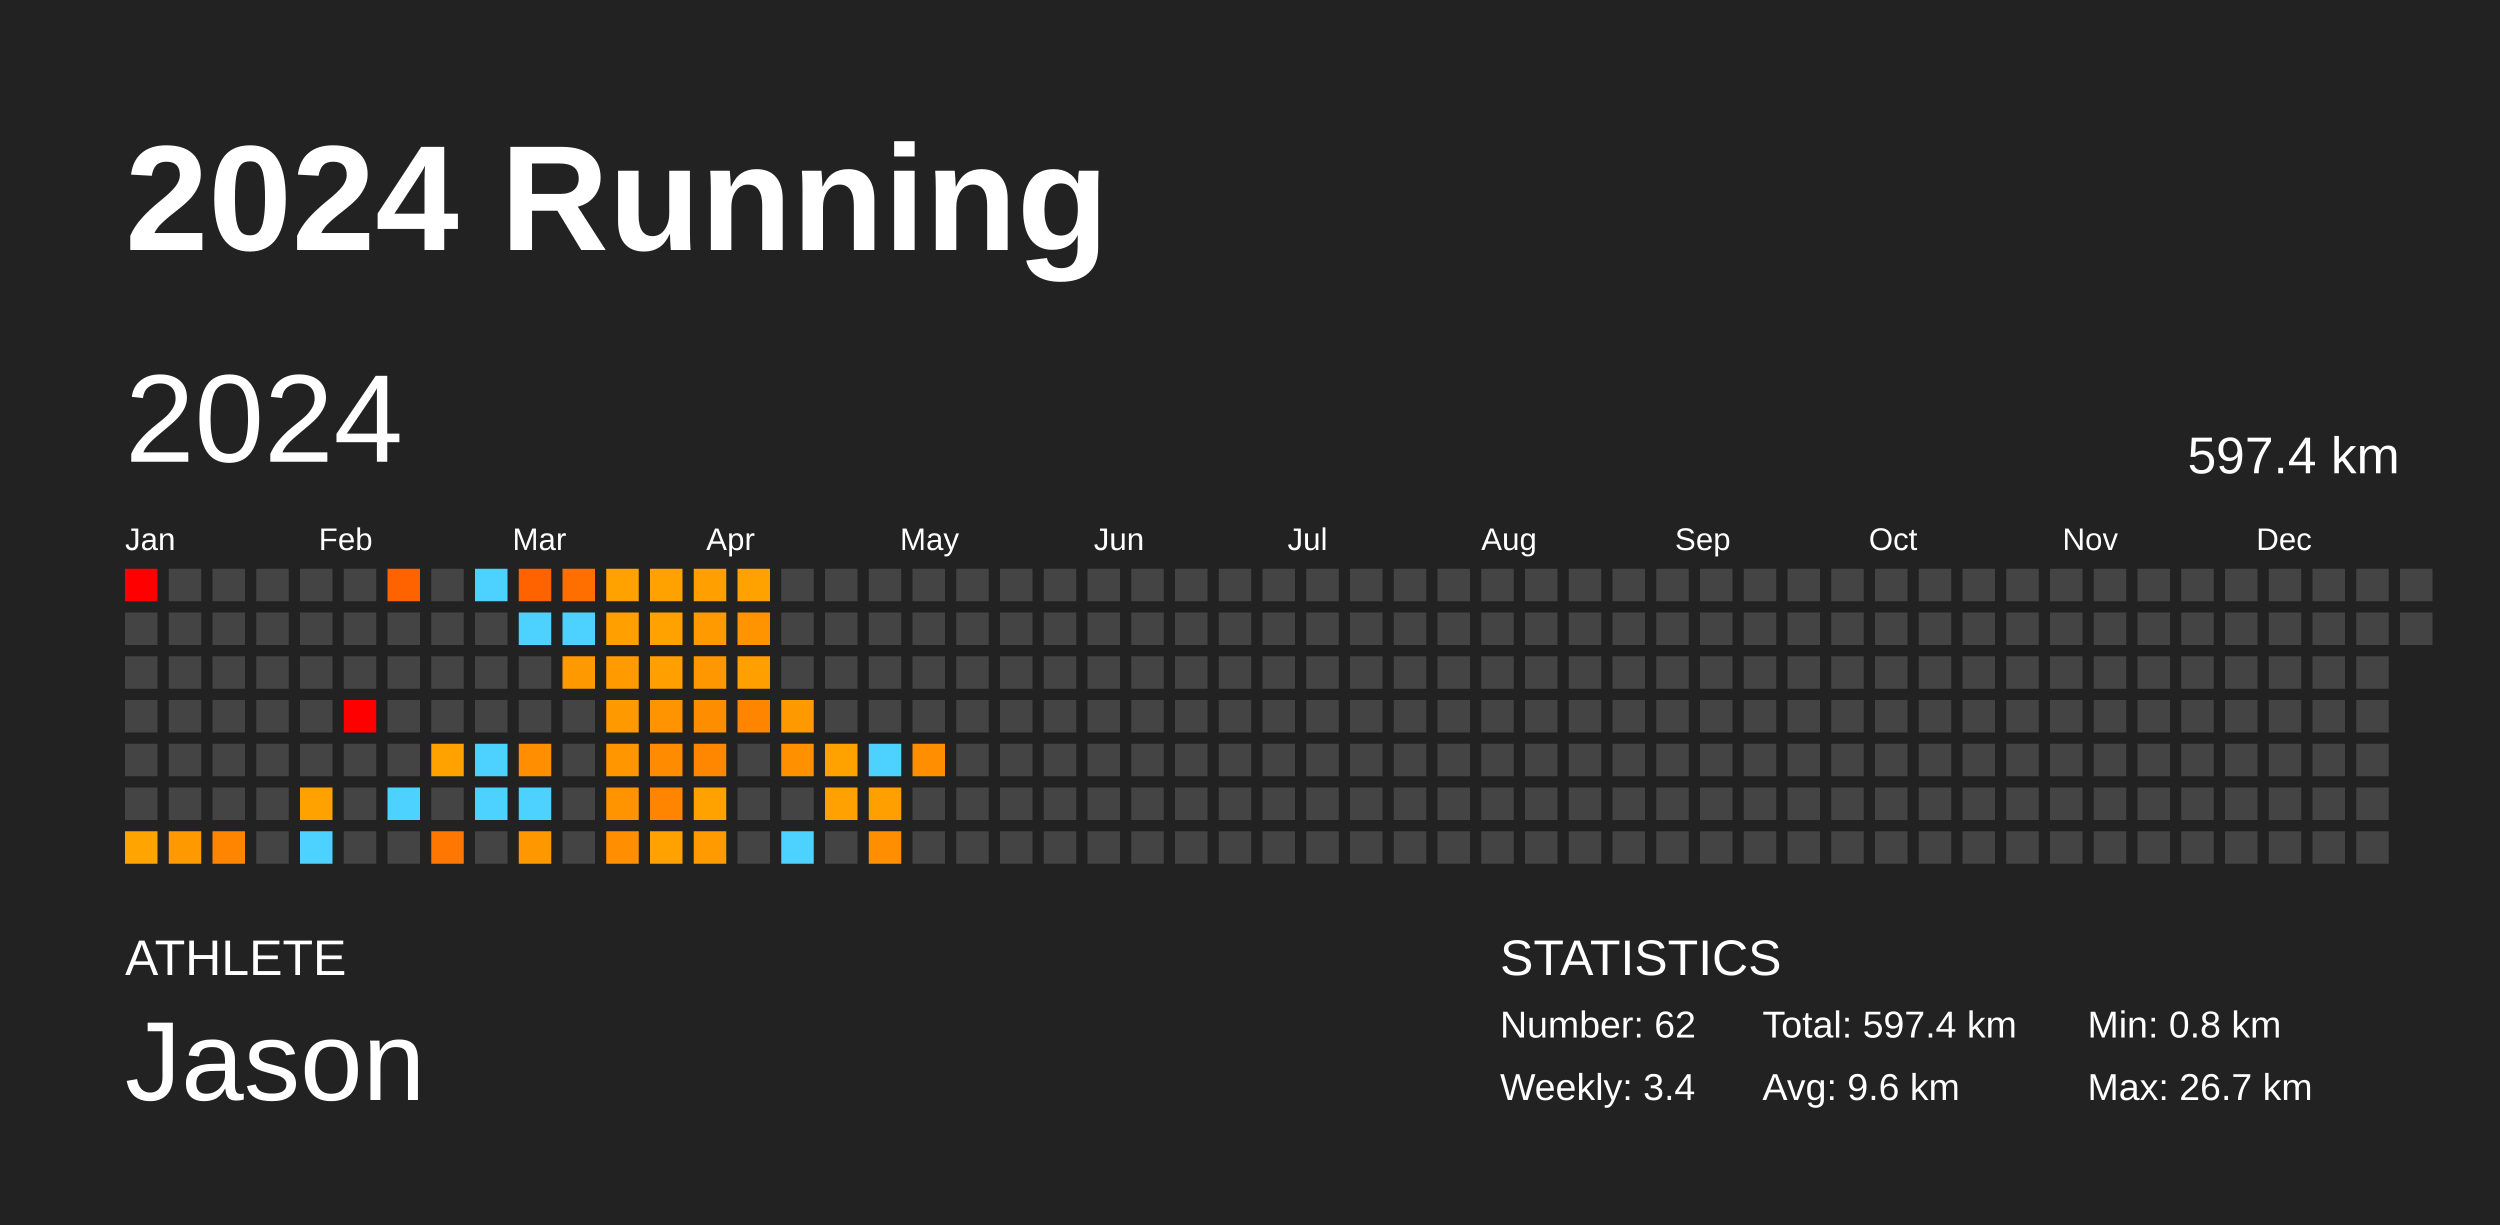
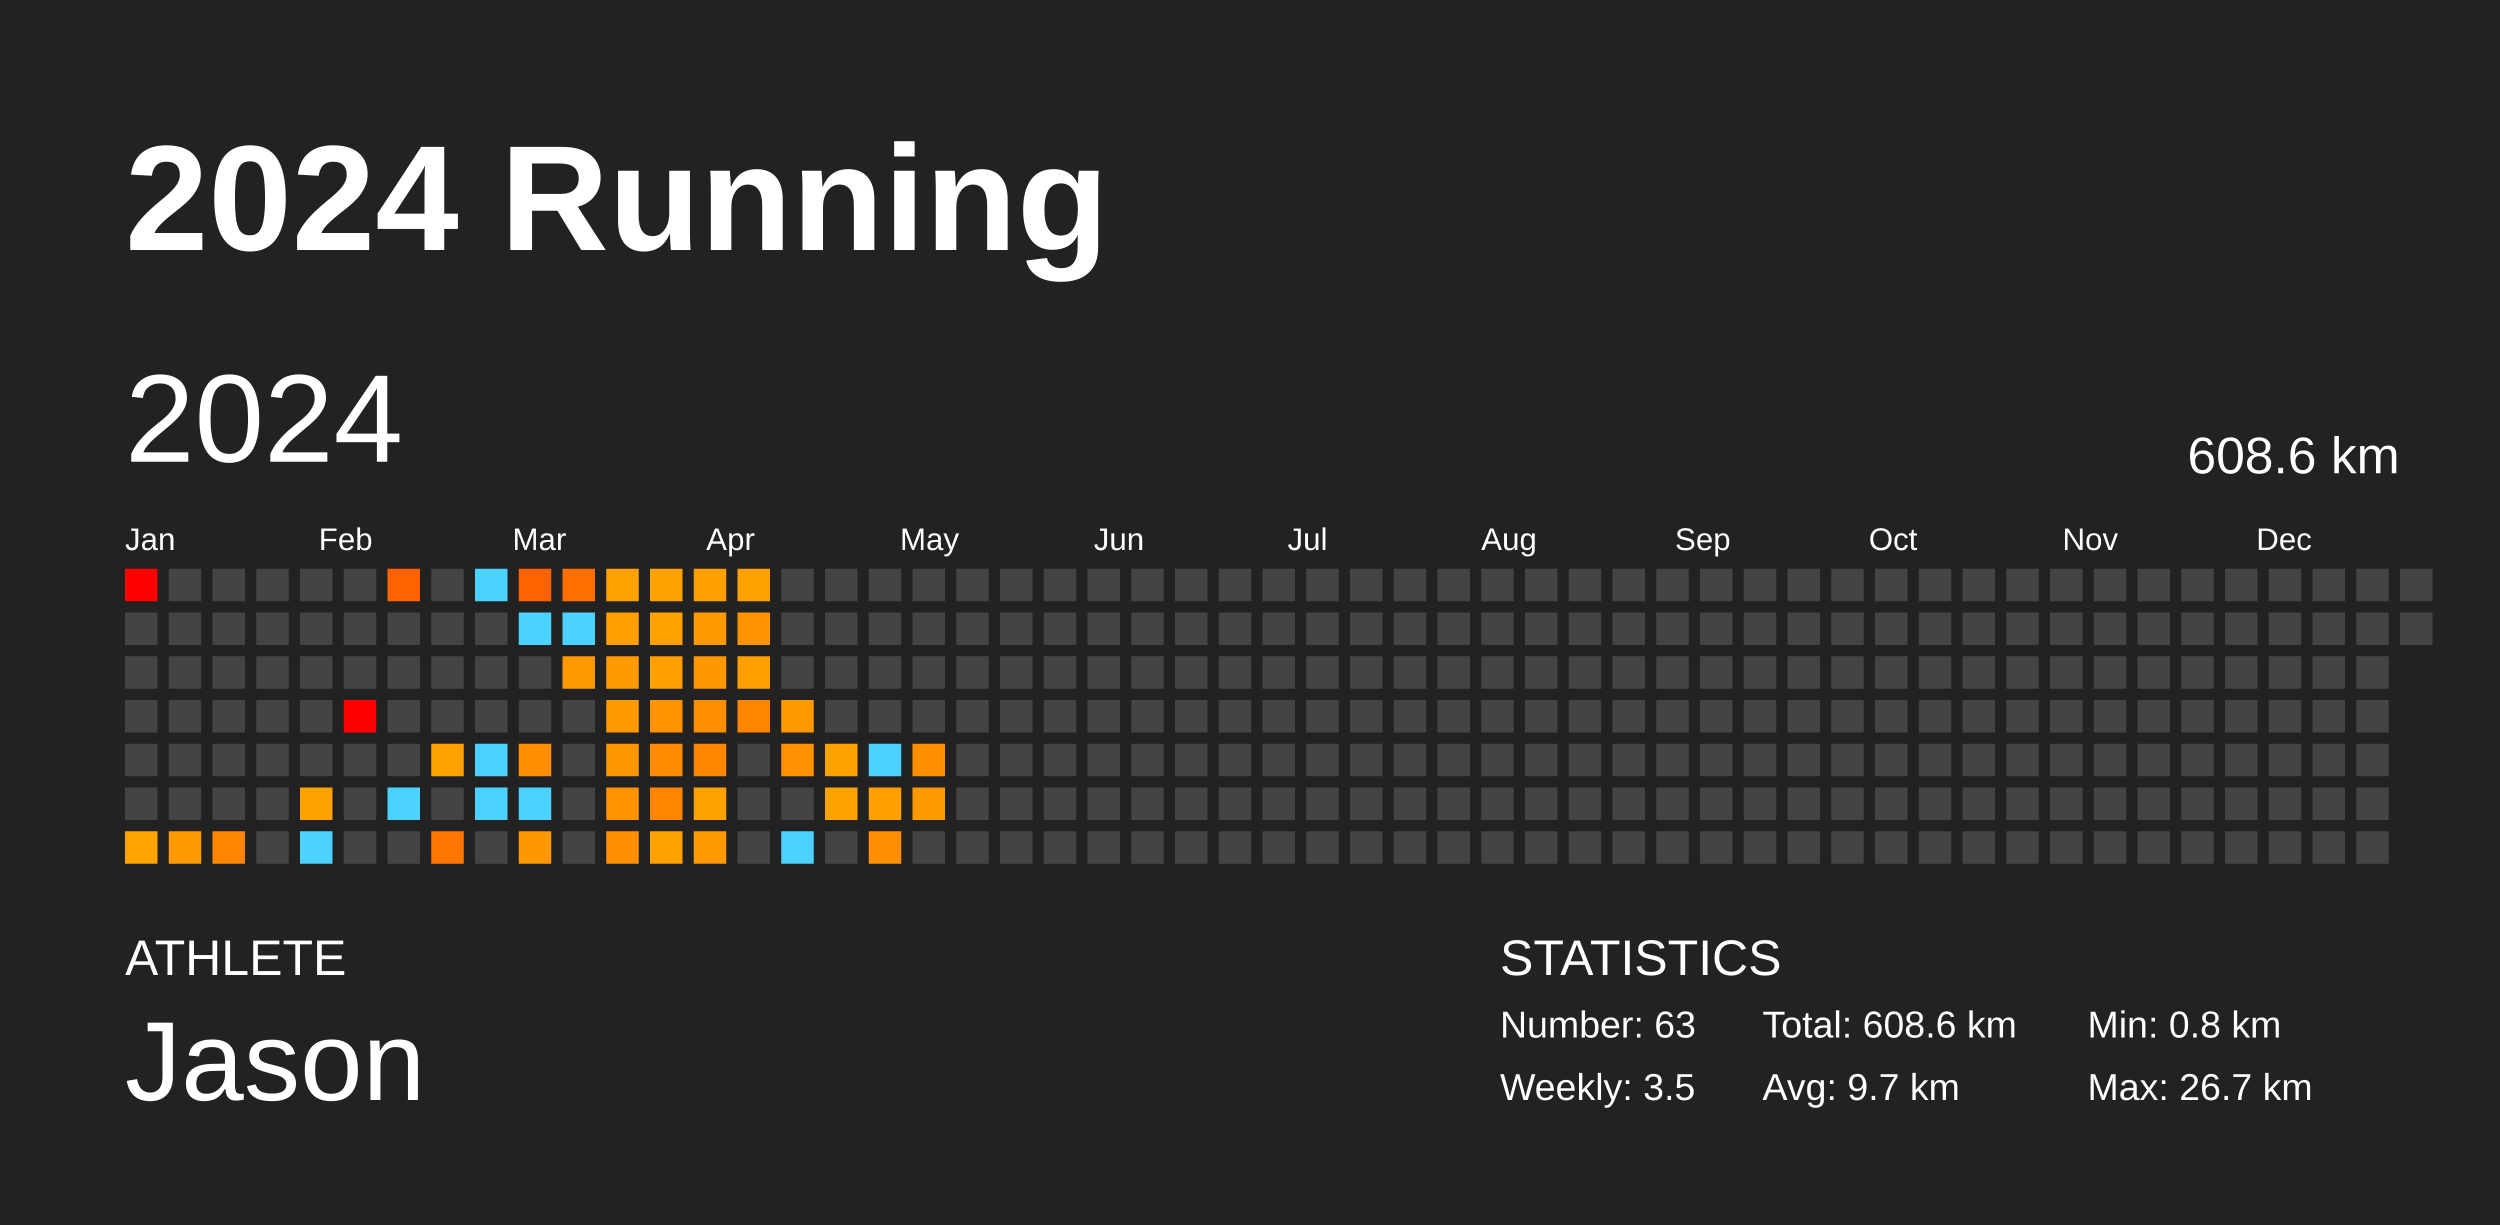
<svg xmlns="http://www.w3.org/2000/svg" baseProfile="full" height="98mm" version="1.1" viewBox="0,0,200,98" width="200mm">
  <defs />
  <rect fill="#222222" height="98" width="200" x="0" y="0" />
  <text fill="#FFFFFF" style="font-size:12px; font-family:Arial; font-weight:bold;" x="10" y="20">2024 Running</text>
  <text fill="#FFFFFF" style="font-size:4px; font-family:Arial" x="10" y="78">ATHLETE</text>
  <text fill="#FFFFFF" style="font-size:9px; font-family:Arial" x="10" y="88">Jason</text>
  <text fill="#FFFFFF" style="font-size:4px; font-family:Arial" x="120" y="78">STATISTICS</text>
-   <text fill="#FFFFFF" style="font-size:3px; font-family:Arial" x="120" y="83">Number: 62</text>
-   <text fill="#FFFFFF" style="font-size:3px; font-family:Arial" x="120" y="88">Weekly: 3.4</text>
-   <text fill="#FFFFFF" style="font-size:3px; font-family:Arial" x="141" y="83">Total: 597.4 km</text>
-   <text fill="#FFFFFF" style="font-size:3px; font-family:Arial" x="141" y="88">Avg: 9.6 km</text>
+   <text fill="#FFFFFF" style="font-size:3px; font-family:Arial" x="120" y="83">Number: 63</text>
+   <text fill="#FFFFFF" style="font-size:3px; font-family:Arial" x="120" y="88">Weekly: 3.5</text>
+   <text fill="#FFFFFF" style="font-size:3px; font-family:Arial" x="141" y="83">Total: 608.6 km</text>
+   <text fill="#FFFFFF" style="font-size:3px; font-family:Arial" x="141" y="88">Avg: 9.7 km</text>
  <text fill="#FFFFFF" style="font-size:3px; font-family:Arial" x="167" y="83">Min: 0.8 km</text>
  <text fill="#FFFFFF" style="font-size:3px; font-family:Arial" x="167" y="88">Max: 26.7 km</text>
  <text dominant-baseline="hanging" fill="#FFFFFF" style="font-size:10.0px; font-family:Arial;" x="10" y="30">2024</text>
-   <text dominant-baseline="hanging" fill="#FFFFFF" style="font-size:4.125px; font-family:Arial;" x="175" y="35">597.4 km</text>
+   <text dominant-baseline="hanging" fill="#FFFFFF" style="font-size:4.125px; font-family:Arial;" x="175" y="35">608.6 km</text>
  <text fill="#FFFFFF" style="font-size:2.5px; font-family:Arial" x="10.0" y="44">Jan</text>
  <text fill="#FFFFFF" style="font-size:2.5px; font-family:Arial" x="25.5" y="44">Feb</text>
  <text fill="#FFFFFF" style="font-size:2.5px; font-family:Arial" x="41.0" y="44">Mar</text>
  <text fill="#FFFFFF" style="font-size:2.5px; font-family:Arial" x="56.5" y="44">Apr</text>
  <text fill="#FFFFFF" style="font-size:2.5px; font-family:Arial" x="72.0" y="44">May</text>
  <text fill="#FFFFFF" style="font-size:2.5px; font-family:Arial" x="87.5" y="44">Jun</text>
  <text fill="#FFFFFF" style="font-size:2.5px; font-family:Arial" x="103.0" y="44">Jul</text>
  <text fill="#FFFFFF" style="font-size:2.5px; font-family:Arial" x="118.5" y="44">Aug</text>
  <text fill="#FFFFFF" style="font-size:2.5px; font-family:Arial" x="134.0" y="44">Sep</text>
  <text fill="#FFFFFF" style="font-size:2.5px; font-family:Arial" x="149.5" y="44">Oct</text>
  <text fill="#FFFFFF" style="font-size:2.5px; font-family:Arial" x="165.0" y="44">Nov</text>
  <text fill="#FFFFFF" style="font-size:2.5px; font-family:Arial" x="180.5" y="44">Dec</text>
  <rect fill="red" height="2.6" width="2.6" x="10.0" y="45.5" />
  <rect fill="#444444" height="2.6" width="2.6" x="10.0" y="49.0" />
  <rect fill="#444444" height="2.6" width="2.6" x="10.0" y="52.5" />
  <rect fill="#444444" height="2.6" width="2.6" x="10.0" y="56.0" />
  <rect fill="#444444" height="2.6" width="2.6" x="10.0" y="59.5" />
  <rect fill="#444444" height="2.6" width="2.6" x="10.0" y="63.0" />
  <rect fill="#ffa400" height="2.6" width="2.6" x="10.0" y="66.5" />
  <rect fill="#444444" height="2.6" width="2.6" x="13.5" y="45.5" />
  <rect fill="#444444" height="2.6" width="2.6" x="13.5" y="49.0" />
  <rect fill="#444444" height="2.6" width="2.6" x="13.5" y="52.5" />
  <rect fill="#444444" height="2.6" width="2.6" x="13.5" y="56.0" />
  <rect fill="#444444" height="2.6" width="2.6" x="13.5" y="59.5" />
  <rect fill="#444444" height="2.6" width="2.6" x="13.5" y="63.0" />
  <rect fill="#ff9900" height="2.6" width="2.6" x="13.5" y="66.5" />
  <rect fill="#444444" height="2.6" width="2.6" x="17.0" y="45.5" />
  <rect fill="#444444" height="2.6" width="2.6" x="17.0" y="49.0" />
  <rect fill="#444444" height="2.6" width="2.6" x="17.0" y="52.5" />
  <rect fill="#444444" height="2.6" width="2.6" x="17.0" y="56.0" />
  <rect fill="#444444" height="2.6" width="2.6" x="17.0" y="59.5" />
  <rect fill="#444444" height="2.6" width="2.6" x="17.0" y="63.0" />
  <rect fill="#ff8500" height="2.6" width="2.6" x="17.0" y="66.5" />
  <rect fill="#444444" height="2.6" width="2.6" x="20.5" y="45.5" />
  <rect fill="#444444" height="2.6" width="2.6" x="20.5" y="49.0" />
  <rect fill="#444444" height="2.6" width="2.6" x="20.5" y="52.5" />
  <rect fill="#444444" height="2.6" width="2.6" x="20.5" y="56.0" />
  <rect fill="#444444" height="2.6" width="2.6" x="20.5" y="59.5" />
  <rect fill="#444444" height="2.6" width="2.6" x="20.5" y="63.0" />
  <rect fill="#444444" height="2.6" width="2.6" x="20.5" y="66.5" />
  <rect fill="#444444" height="2.6" width="2.6" x="24.0" y="45.5" />
  <rect fill="#444444" height="2.6" width="2.6" x="24.0" y="49.0" />
  <rect fill="#444444" height="2.6" width="2.6" x="24.0" y="52.5" />
  <rect fill="#444444" height="2.6" width="2.6" x="24.0" y="56.0" />
  <rect fill="#444444" height="2.6" width="2.6" x="24.0" y="59.5" />
  <rect fill="#ffa200" height="2.6" width="2.6" x="24.0" y="63.0" />
  <rect fill="#4dd2ff" height="2.6" width="2.6" x="24.0" y="66.5" />
  <rect fill="#444444" height="2.6" width="2.6" x="27.5" y="45.5" />
  <rect fill="#444444" height="2.6" width="2.6" x="27.5" y="49.0" />
  <rect fill="#444444" height="2.6" width="2.6" x="27.5" y="52.5" />
  <rect fill="red" height="2.6" width="2.6" x="27.5" y="56.0" />
  <rect fill="#444444" height="2.6" width="2.6" x="27.5" y="59.5" />
  <rect fill="#444444" height="2.6" width="2.6" x="27.5" y="63.0" />
  <rect fill="#444444" height="2.6" width="2.6" x="27.5" y="66.5" />
  <rect fill="#ff6300" height="2.6" width="2.6" x="31.0" y="45.5" />
  <rect fill="#444444" height="2.6" width="2.6" x="31.0" y="49.0" />
  <rect fill="#444444" height="2.6" width="2.6" x="31.0" y="52.5" />
  <rect fill="#444444" height="2.6" width="2.6" x="31.0" y="56.0" />
  <rect fill="#444444" height="2.6" width="2.6" x="31.0" y="59.5" />
  <rect fill="#4dd2ff" height="2.6" width="2.6" x="31.0" y="63.0" />
  <rect fill="#444444" height="2.6" width="2.6" x="31.0" y="66.5" />
  <rect fill="#444444" height="2.6" width="2.6" x="34.5" y="45.5" />
  <rect fill="#444444" height="2.6" width="2.6" x="34.5" y="49.0" />
  <rect fill="#444444" height="2.6" width="2.6" x="34.5" y="52.5" />
  <rect fill="#444444" height="2.6" width="2.6" x="34.5" y="56.0" />
  <rect fill="#ffa200" height="2.6" width="2.6" x="34.5" y="59.5" />
  <rect fill="#444444" height="2.6" width="2.6" x="34.5" y="63.0" />
  <rect fill="#ff7700" height="2.6" width="2.6" x="34.5" y="66.5" />
  <rect fill="#4dd2ff" height="2.6" width="2.6" x="38.0" y="45.5" />
  <rect fill="#444444" height="2.6" width="2.6" x="38.0" y="49.0" />
  <rect fill="#444444" height="2.6" width="2.6" x="38.0" y="52.5" />
  <rect fill="#444444" height="2.6" width="2.6" x="38.0" y="56.0" />
  <rect fill="#4dd2ff" height="2.6" width="2.6" x="38.0" y="59.5" />
  <rect fill="#4dd2ff" height="2.6" width="2.6" x="38.0" y="63.0" />
  <rect fill="#444444" height="2.6" width="2.6" x="38.0" y="66.5" />
  <rect fill="#ff6300" height="2.6" width="2.6" x="41.5" y="45.5" />
  <rect fill="#4dd2ff" height="2.6" width="2.6" x="41.5" y="49.0" />
  <rect fill="#444444" height="2.6" width="2.6" x="41.5" y="52.5" />
  <rect fill="#444444" height="2.6" width="2.6" x="41.5" y="56.0" />
  <rect fill="#ff8e00" height="2.6" width="2.6" x="41.5" y="59.5" />
  <rect fill="#4dd2ff" height="2.6" width="2.6" x="41.5" y="63.0" />
  <rect fill="#ff9800" height="2.6" width="2.6" x="41.5" y="66.5" />
  <rect fill="#ff6f00" height="2.6" width="2.6" x="45.0" y="45.5" />
  <rect fill="#4dd2ff" height="2.6" width="2.6" x="45.0" y="49.0" />
  <rect fill="#ff9900" height="2.6" width="2.6" x="45.0" y="52.5" />
  <rect fill="#444444" height="2.6" width="2.6" x="45.0" y="56.0" />
  <rect fill="#444444" height="2.6" width="2.6" x="45.0" y="59.5" />
  <rect fill="#444444" height="2.6" width="2.6" x="45.0" y="63.0" />
  <rect fill="#444444" height="2.6" width="2.6" x="45.0" y="66.5" />
  <rect fill="#ffa200" height="2.6" width="2.6" x="48.5" y="45.5" />
  <rect fill="#ffa000" height="2.6" width="2.6" x="48.5" y="49.0" />
  <rect fill="#ff9b00" height="2.6" width="2.6" x="48.5" y="52.5" />
  <rect fill="#ff9900" height="2.6" width="2.6" x="48.5" y="56.0" />
  <rect fill="#ff9600" height="2.6" width="2.6" x="48.5" y="59.5" />
  <rect fill="#ff9300" height="2.6" width="2.6" x="48.5" y="63.0" />
  <rect fill="#ff8f00" height="2.6" width="2.6" x="48.5" y="66.5" />
  <rect fill="#ffa200" height="2.6" width="2.6" x="52.0" y="45.5" />
  <rect fill="#ffa200" height="2.6" width="2.6" x="52.0" y="49.0" />
  <rect fill="#ff9f00" height="2.6" width="2.6" x="52.0" y="52.5" />
  <rect fill="#ff9300" height="2.6" width="2.6" x="52.0" y="56.0" />
  <rect fill="#ff8b00" height="2.6" width="2.6" x="52.0" y="59.5" />
  <rect fill="#ff8500" height="2.6" width="2.6" x="52.0" y="63.0" />
  <rect fill="#ffa200" height="2.6" width="2.6" x="52.0" y="66.5" />
  <rect fill="#ffa000" height="2.6" width="2.6" x="55.5" y="45.5" />
  <rect fill="#ff9b00" height="2.6" width="2.6" x="55.5" y="49.0" />
  <rect fill="#ff9800" height="2.6" width="2.6" x="55.5" y="52.5" />
  <rect fill="#ff8d00" height="2.6" width="2.6" x="55.5" y="56.0" />
  <rect fill="#ff8700" height="2.6" width="2.6" x="55.5" y="59.5" />
  <rect fill="#ffa200" height="2.6" width="2.6" x="55.5" y="63.0" />
  <rect fill="#ff9a00" height="2.6" width="2.6" x="55.5" y="66.5" />
  <rect fill="#ffa200" height="2.6" width="2.6" x="59.0" y="45.5" />
  <rect fill="#ff9400" height="2.6" width="2.6" x="59.0" y="49.0" />
  <rect fill="#ff9f00" height="2.6" width="2.6" x="59.0" y="52.5" />
  <rect fill="#ff8400" height="2.6" width="2.6" x="59.0" y="56.0" />
  <rect fill="#444444" height="2.6" width="2.6" x="59.0" y="59.5" />
  <rect fill="#444444" height="2.6" width="2.6" x="59.0" y="63.0" />
  <rect fill="#444444" height="2.6" width="2.6" x="59.0" y="66.5" />
  <rect fill="#444444" height="2.6" width="2.6" x="62.5" y="45.5" />
  <rect fill="#444444" height="2.6" width="2.6" x="62.5" y="49.0" />
  <rect fill="#444444" height="2.6" width="2.6" x="62.5" y="52.5" />
  <rect fill="#ff9900" height="2.6" width="2.6" x="62.5" y="56.0" />
  <rect fill="#ff9100" height="2.6" width="2.6" x="62.5" y="59.5" />
  <rect fill="#444444" height="2.6" width="2.6" x="62.5" y="63.0" />
  <rect fill="#4dd2ff" height="2.6" width="2.6" x="62.5" y="66.5" />
  <rect fill="#444444" height="2.6" width="2.6" x="66.0" y="45.5" />
  <rect fill="#444444" height="2.6" width="2.6" x="66.0" y="49.0" />
  <rect fill="#444444" height="2.6" width="2.6" x="66.0" y="52.5" />
  <rect fill="#444444" height="2.6" width="2.6" x="66.0" y="56.0" />
  <rect fill="#ffa200" height="2.6" width="2.6" x="66.0" y="59.5" />
  <rect fill="#ffa100" height="2.6" width="2.6" x="66.0" y="63.0" />
  <rect fill="#444444" height="2.6" width="2.6" x="66.0" y="66.5" />
  <rect fill="#444444" height="2.6" width="2.6" x="69.5" y="45.5" />
  <rect fill="#444444" height="2.6" width="2.6" x="69.5" y="49.0" />
  <rect fill="#444444" height="2.6" width="2.6" x="69.5" y="52.5" />
  <rect fill="#444444" height="2.6" width="2.6" x="69.5" y="56.0" />
  <rect fill="#4dd2ff" height="2.6" width="2.6" x="69.5" y="59.5" />
  <rect fill="#ff9f00" height="2.6" width="2.6" x="69.5" y="63.0" />
  <rect fill="#ff8f00" height="2.6" width="2.6" x="69.5" y="66.5" />
  <rect fill="#444444" height="2.6" width="2.6" x="73.0" y="45.5" />
  <rect fill="#444444" height="2.6" width="2.6" x="73.0" y="49.0" />
  <rect fill="#444444" height="2.6" width="2.6" x="73.0" y="52.5" />
  <rect fill="#444444" height="2.6" width="2.6" x="73.0" y="56.0" />
  <rect fill="#ff8e00" height="2.6" width="2.6" x="73.0" y="59.5" />
-   <rect fill="#444444" height="2.6" width="2.6" x="73.0" y="63.0" />
+   <rect fill="#ff9900" height="2.6" width="2.6" x="73.0" y="63.0" />
  <rect fill="#444444" height="2.6" width="2.6" x="73.0" y="66.5" />
  <rect fill="#444444" height="2.6" width="2.6" x="76.5" y="45.5" />
  <rect fill="#444444" height="2.6" width="2.6" x="76.5" y="49.0" />
  <rect fill="#444444" height="2.6" width="2.6" x="76.5" y="52.5" />
  <rect fill="#444444" height="2.6" width="2.6" x="76.5" y="56.0" />
  <rect fill="#444444" height="2.6" width="2.6" x="76.5" y="59.5" />
  <rect fill="#444444" height="2.6" width="2.6" x="76.5" y="63.0" />
  <rect fill="#444444" height="2.6" width="2.6" x="76.5" y="66.5" />
  <rect fill="#444444" height="2.6" width="2.6" x="80.0" y="45.5" />
  <rect fill="#444444" height="2.6" width="2.6" x="80.0" y="49.0" />
  <rect fill="#444444" height="2.6" width="2.6" x="80.0" y="52.5" />
  <rect fill="#444444" height="2.6" width="2.6" x="80.0" y="56.0" />
  <rect fill="#444444" height="2.6" width="2.6" x="80.0" y="59.5" />
  <rect fill="#444444" height="2.6" width="2.6" x="80.0" y="63.0" />
  <rect fill="#444444" height="2.6" width="2.6" x="80.0" y="66.5" />
  <rect fill="#444444" height="2.6" width="2.6" x="83.5" y="45.5" />
  <rect fill="#444444" height="2.6" width="2.6" x="83.5" y="49.0" />
  <rect fill="#444444" height="2.6" width="2.6" x="83.5" y="52.5" />
  <rect fill="#444444" height="2.6" width="2.6" x="83.5" y="56.0" />
  <rect fill="#444444" height="2.6" width="2.6" x="83.5" y="59.5" />
  <rect fill="#444444" height="2.6" width="2.6" x="83.5" y="63.0" />
  <rect fill="#444444" height="2.6" width="2.6" x="83.5" y="66.5" />
  <rect fill="#444444" height="2.6" width="2.6" x="87.0" y="45.5" />
  <rect fill="#444444" height="2.6" width="2.6" x="87.0" y="49.0" />
  <rect fill="#444444" height="2.6" width="2.6" x="87.0" y="52.5" />
  <rect fill="#444444" height="2.6" width="2.6" x="87.0" y="56.0" />
  <rect fill="#444444" height="2.6" width="2.6" x="87.0" y="59.5" />
  <rect fill="#444444" height="2.6" width="2.6" x="87.0" y="63.0" />
  <rect fill="#444444" height="2.6" width="2.6" x="87.0" y="66.5" />
  <rect fill="#444444" height="2.6" width="2.6" x="90.5" y="45.5" />
  <rect fill="#444444" height="2.6" width="2.6" x="90.5" y="49.0" />
  <rect fill="#444444" height="2.6" width="2.6" x="90.5" y="52.5" />
  <rect fill="#444444" height="2.6" width="2.6" x="90.5" y="56.0" />
  <rect fill="#444444" height="2.6" width="2.6" x="90.5" y="59.5" />
  <rect fill="#444444" height="2.6" width="2.6" x="90.5" y="63.0" />
  <rect fill="#444444" height="2.6" width="2.6" x="90.5" y="66.5" />
  <rect fill="#444444" height="2.6" width="2.6" x="94.0" y="45.5" />
  <rect fill="#444444" height="2.6" width="2.6" x="94.0" y="49.0" />
  <rect fill="#444444" height="2.6" width="2.6" x="94.0" y="52.5" />
  <rect fill="#444444" height="2.6" width="2.6" x="94.0" y="56.0" />
  <rect fill="#444444" height="2.6" width="2.6" x="94.0" y="59.5" />
  <rect fill="#444444" height="2.6" width="2.6" x="94.0" y="63.0" />
  <rect fill="#444444" height="2.6" width="2.6" x="94.0" y="66.5" />
  <rect fill="#444444" height="2.6" width="2.6" x="97.5" y="45.5" />
  <rect fill="#444444" height="2.6" width="2.6" x="97.5" y="49.0" />
  <rect fill="#444444" height="2.6" width="2.6" x="97.5" y="52.5" />
  <rect fill="#444444" height="2.6" width="2.6" x="97.5" y="56.0" />
  <rect fill="#444444" height="2.6" width="2.6" x="97.5" y="59.5" />
  <rect fill="#444444" height="2.6" width="2.6" x="97.5" y="63.0" />
  <rect fill="#444444" height="2.6" width="2.6" x="97.5" y="66.5" />
  <rect fill="#444444" height="2.6" width="2.6" x="101.0" y="45.5" />
  <rect fill="#444444" height="2.6" width="2.6" x="101.0" y="49.0" />
  <rect fill="#444444" height="2.6" width="2.6" x="101.0" y="52.5" />
  <rect fill="#444444" height="2.6" width="2.6" x="101.0" y="56.0" />
  <rect fill="#444444" height="2.6" width="2.6" x="101.0" y="59.5" />
  <rect fill="#444444" height="2.6" width="2.6" x="101.0" y="63.0" />
  <rect fill="#444444" height="2.6" width="2.6" x="101.0" y="66.5" />
  <rect fill="#444444" height="2.6" width="2.6" x="104.5" y="45.5" />
  <rect fill="#444444" height="2.6" width="2.6" x="104.5" y="49.0" />
  <rect fill="#444444" height="2.6" width="2.6" x="104.5" y="52.5" />
  <rect fill="#444444" height="2.6" width="2.6" x="104.5" y="56.0" />
  <rect fill="#444444" height="2.6" width="2.6" x="104.5" y="59.5" />
  <rect fill="#444444" height="2.6" width="2.6" x="104.5" y="63.0" />
  <rect fill="#444444" height="2.6" width="2.6" x="104.5" y="66.5" />
  <rect fill="#444444" height="2.6" width="2.6" x="108.0" y="45.5" />
  <rect fill="#444444" height="2.6" width="2.6" x="108.0" y="49.0" />
  <rect fill="#444444" height="2.6" width="2.6" x="108.0" y="52.5" />
  <rect fill="#444444" height="2.6" width="2.6" x="108.0" y="56.0" />
  <rect fill="#444444" height="2.6" width="2.6" x="108.0" y="59.5" />
  <rect fill="#444444" height="2.6" width="2.6" x="108.0" y="63.0" />
  <rect fill="#444444" height="2.6" width="2.6" x="108.0" y="66.5" />
  <rect fill="#444444" height="2.6" width="2.6" x="111.5" y="45.5" />
  <rect fill="#444444" height="2.6" width="2.6" x="111.5" y="49.0" />
  <rect fill="#444444" height="2.6" width="2.6" x="111.5" y="52.5" />
  <rect fill="#444444" height="2.6" width="2.6" x="111.5" y="56.0" />
  <rect fill="#444444" height="2.6" width="2.6" x="111.5" y="59.5" />
  <rect fill="#444444" height="2.6" width="2.6" x="111.5" y="63.0" />
  <rect fill="#444444" height="2.6" width="2.6" x="111.5" y="66.5" />
  <rect fill="#444444" height="2.6" width="2.6" x="115.0" y="45.5" />
  <rect fill="#444444" height="2.6" width="2.6" x="115.0" y="49.0" />
  <rect fill="#444444" height="2.6" width="2.6" x="115.0" y="52.5" />
  <rect fill="#444444" height="2.6" width="2.6" x="115.0" y="56.0" />
  <rect fill="#444444" height="2.6" width="2.6" x="115.0" y="59.5" />
  <rect fill="#444444" height="2.6" width="2.6" x="115.0" y="63.0" />
  <rect fill="#444444" height="2.6" width="2.6" x="115.0" y="66.5" />
  <rect fill="#444444" height="2.6" width="2.6" x="118.5" y="45.5" />
  <rect fill="#444444" height="2.6" width="2.6" x="118.5" y="49.0" />
  <rect fill="#444444" height="2.6" width="2.6" x="118.5" y="52.5" />
  <rect fill="#444444" height="2.6" width="2.6" x="118.5" y="56.0" />
  <rect fill="#444444" height="2.6" width="2.6" x="118.5" y="59.5" />
  <rect fill="#444444" height="2.6" width="2.6" x="118.5" y="63.0" />
  <rect fill="#444444" height="2.6" width="2.6" x="118.5" y="66.5" />
  <rect fill="#444444" height="2.6" width="2.6" x="122.0" y="45.5" />
  <rect fill="#444444" height="2.6" width="2.6" x="122.0" y="49.0" />
  <rect fill="#444444" height="2.6" width="2.6" x="122.0" y="52.5" />
  <rect fill="#444444" height="2.6" width="2.6" x="122.0" y="56.0" />
  <rect fill="#444444" height="2.6" width="2.6" x="122.0" y="59.5" />
  <rect fill="#444444" height="2.6" width="2.6" x="122.0" y="63.0" />
  <rect fill="#444444" height="2.6" width="2.6" x="122.0" y="66.5" />
  <rect fill="#444444" height="2.6" width="2.6" x="125.5" y="45.5" />
  <rect fill="#444444" height="2.6" width="2.6" x="125.5" y="49.0" />
  <rect fill="#444444" height="2.6" width="2.6" x="125.5" y="52.5" />
  <rect fill="#444444" height="2.6" width="2.6" x="125.5" y="56.0" />
  <rect fill="#444444" height="2.6" width="2.6" x="125.5" y="59.5" />
  <rect fill="#444444" height="2.6" width="2.6" x="125.5" y="63.0" />
  <rect fill="#444444" height="2.6" width="2.6" x="125.5" y="66.5" />
  <rect fill="#444444" height="2.6" width="2.6" x="129.0" y="45.5" />
  <rect fill="#444444" height="2.6" width="2.6" x="129.0" y="49.0" />
  <rect fill="#444444" height="2.6" width="2.6" x="129.0" y="52.5" />
  <rect fill="#444444" height="2.6" width="2.6" x="129.0" y="56.0" />
  <rect fill="#444444" height="2.6" width="2.6" x="129.0" y="59.5" />
  <rect fill="#444444" height="2.6" width="2.6" x="129.0" y="63.0" />
  <rect fill="#444444" height="2.6" width="2.6" x="129.0" y="66.5" />
  <rect fill="#444444" height="2.6" width="2.6" x="132.5" y="45.5" />
  <rect fill="#444444" height="2.6" width="2.6" x="132.5" y="49.0" />
  <rect fill="#444444" height="2.6" width="2.6" x="132.5" y="52.5" />
  <rect fill="#444444" height="2.6" width="2.6" x="132.5" y="56.0" />
  <rect fill="#444444" height="2.6" width="2.6" x="132.5" y="59.5" />
  <rect fill="#444444" height="2.6" width="2.6" x="132.5" y="63.0" />
  <rect fill="#444444" height="2.6" width="2.6" x="132.5" y="66.5" />
  <rect fill="#444444" height="2.6" width="2.6" x="136.0" y="45.5" />
  <rect fill="#444444" height="2.6" width="2.6" x="136.0" y="49.0" />
  <rect fill="#444444" height="2.6" width="2.6" x="136.0" y="52.5" />
  <rect fill="#444444" height="2.6" width="2.6" x="136.0" y="56.0" />
  <rect fill="#444444" height="2.6" width="2.6" x="136.0" y="59.5" />
  <rect fill="#444444" height="2.6" width="2.6" x="136.0" y="63.0" />
  <rect fill="#444444" height="2.6" width="2.6" x="136.0" y="66.5" />
  <rect fill="#444444" height="2.6" width="2.6" x="139.5" y="45.5" />
  <rect fill="#444444" height="2.6" width="2.6" x="139.5" y="49.0" />
  <rect fill="#444444" height="2.6" width="2.6" x="139.5" y="52.5" />
  <rect fill="#444444" height="2.6" width="2.6" x="139.5" y="56.0" />
  <rect fill="#444444" height="2.6" width="2.6" x="139.5" y="59.5" />
  <rect fill="#444444" height="2.6" width="2.6" x="139.5" y="63.0" />
  <rect fill="#444444" height="2.6" width="2.6" x="139.5" y="66.5" />
  <rect fill="#444444" height="2.6" width="2.6" x="143.0" y="45.5" />
  <rect fill="#444444" height="2.6" width="2.6" x="143.0" y="49.0" />
  <rect fill="#444444" height="2.6" width="2.6" x="143.0" y="52.5" />
  <rect fill="#444444" height="2.6" width="2.6" x="143.0" y="56.0" />
  <rect fill="#444444" height="2.6" width="2.6" x="143.0" y="59.5" />
  <rect fill="#444444" height="2.6" width="2.6" x="143.0" y="63.0" />
  <rect fill="#444444" height="2.6" width="2.6" x="143.0" y="66.5" />
  <rect fill="#444444" height="2.6" width="2.6" x="146.5" y="45.5" />
  <rect fill="#444444" height="2.6" width="2.6" x="146.5" y="49.0" />
  <rect fill="#444444" height="2.6" width="2.6" x="146.5" y="52.5" />
  <rect fill="#444444" height="2.6" width="2.6" x="146.5" y="56.0" />
  <rect fill="#444444" height="2.6" width="2.6" x="146.5" y="59.5" />
  <rect fill="#444444" height="2.6" width="2.6" x="146.5" y="63.0" />
  <rect fill="#444444" height="2.6" width="2.6" x="146.5" y="66.5" />
  <rect fill="#444444" height="2.6" width="2.6" x="150.0" y="45.5" />
  <rect fill="#444444" height="2.6" width="2.6" x="150.0" y="49.0" />
  <rect fill="#444444" height="2.6" width="2.6" x="150.0" y="52.5" />
  <rect fill="#444444" height="2.6" width="2.6" x="150.0" y="56.0" />
  <rect fill="#444444" height="2.6" width="2.6" x="150.0" y="59.5" />
  <rect fill="#444444" height="2.6" width="2.6" x="150.0" y="63.0" />
  <rect fill="#444444" height="2.6" width="2.6" x="150.0" y="66.5" />
  <rect fill="#444444" height="2.6" width="2.6" x="153.5" y="45.5" />
  <rect fill="#444444" height="2.6" width="2.6" x="153.5" y="49.0" />
  <rect fill="#444444" height="2.6" width="2.6" x="153.5" y="52.5" />
  <rect fill="#444444" height="2.6" width="2.6" x="153.5" y="56.0" />
  <rect fill="#444444" height="2.6" width="2.6" x="153.5" y="59.5" />
  <rect fill="#444444" height="2.6" width="2.6" x="153.5" y="63.0" />
  <rect fill="#444444" height="2.6" width="2.6" x="153.5" y="66.5" />
  <rect fill="#444444" height="2.6" width="2.6" x="157.0" y="45.5" />
  <rect fill="#444444" height="2.6" width="2.6" x="157.0" y="49.0" />
  <rect fill="#444444" height="2.6" width="2.6" x="157.0" y="52.5" />
  <rect fill="#444444" height="2.6" width="2.6" x="157.0" y="56.0" />
  <rect fill="#444444" height="2.6" width="2.6" x="157.0" y="59.5" />
  <rect fill="#444444" height="2.6" width="2.6" x="157.0" y="63.0" />
  <rect fill="#444444" height="2.6" width="2.6" x="157.0" y="66.5" />
  <rect fill="#444444" height="2.6" width="2.6" x="160.5" y="45.5" />
  <rect fill="#444444" height="2.6" width="2.6" x="160.5" y="49.0" />
  <rect fill="#444444" height="2.6" width="2.6" x="160.5" y="52.5" />
  <rect fill="#444444" height="2.6" width="2.6" x="160.5" y="56.0" />
  <rect fill="#444444" height="2.6" width="2.6" x="160.5" y="59.5" />
  <rect fill="#444444" height="2.6" width="2.6" x="160.5" y="63.0" />
  <rect fill="#444444" height="2.6" width="2.6" x="160.5" y="66.5" />
  <rect fill="#444444" height="2.6" width="2.6" x="164.0" y="45.5" />
  <rect fill="#444444" height="2.6" width="2.6" x="164.0" y="49.0" />
  <rect fill="#444444" height="2.6" width="2.6" x="164.0" y="52.5" />
  <rect fill="#444444" height="2.6" width="2.6" x="164.0" y="56.0" />
  <rect fill="#444444" height="2.6" width="2.6" x="164.0" y="59.5" />
  <rect fill="#444444" height="2.6" width="2.6" x="164.0" y="63.0" />
  <rect fill="#444444" height="2.6" width="2.6" x="164.0" y="66.5" />
  <rect fill="#444444" height="2.6" width="2.6" x="167.5" y="45.5" />
  <rect fill="#444444" height="2.6" width="2.6" x="167.5" y="49.0" />
  <rect fill="#444444" height="2.6" width="2.6" x="167.5" y="52.5" />
  <rect fill="#444444" height="2.6" width="2.6" x="167.5" y="56.0" />
  <rect fill="#444444" height="2.6" width="2.6" x="167.5" y="59.5" />
  <rect fill="#444444" height="2.6" width="2.6" x="167.5" y="63.0" />
  <rect fill="#444444" height="2.6" width="2.6" x="167.5" y="66.5" />
  <rect fill="#444444" height="2.6" width="2.6" x="171.0" y="45.5" />
  <rect fill="#444444" height="2.6" width="2.6" x="171.0" y="49.0" />
  <rect fill="#444444" height="2.6" width="2.6" x="171.0" y="52.5" />
  <rect fill="#444444" height="2.6" width="2.6" x="171.0" y="56.0" />
  <rect fill="#444444" height="2.6" width="2.6" x="171.0" y="59.5" />
  <rect fill="#444444" height="2.6" width="2.6" x="171.0" y="63.0" />
  <rect fill="#444444" height="2.6" width="2.6" x="171.0" y="66.5" />
  <rect fill="#444444" height="2.6" width="2.6" x="174.5" y="45.5" />
  <rect fill="#444444" height="2.6" width="2.6" x="174.5" y="49.0" />
  <rect fill="#444444" height="2.6" width="2.6" x="174.5" y="52.5" />
  <rect fill="#444444" height="2.6" width="2.6" x="174.5" y="56.0" />
  <rect fill="#444444" height="2.6" width="2.6" x="174.5" y="59.5" />
  <rect fill="#444444" height="2.6" width="2.6" x="174.5" y="63.0" />
  <rect fill="#444444" height="2.6" width="2.6" x="174.5" y="66.5" />
  <rect fill="#444444" height="2.6" width="2.6" x="178.0" y="45.5" />
  <rect fill="#444444" height="2.6" width="2.6" x="178.0" y="49.0" />
  <rect fill="#444444" height="2.6" width="2.6" x="178.0" y="52.5" />
  <rect fill="#444444" height="2.6" width="2.6" x="178.0" y="56.0" />
  <rect fill="#444444" height="2.6" width="2.6" x="178.0" y="59.5" />
  <rect fill="#444444" height="2.6" width="2.6" x="178.0" y="63.0" />
  <rect fill="#444444" height="2.6" width="2.6" x="178.0" y="66.5" />
  <rect fill="#444444" height="2.6" width="2.6" x="181.5" y="45.5" />
  <rect fill="#444444" height="2.6" width="2.6" x="181.5" y="49.0" />
  <rect fill="#444444" height="2.6" width="2.6" x="181.5" y="52.5" />
  <rect fill="#444444" height="2.6" width="2.6" x="181.5" y="56.0" />
  <rect fill="#444444" height="2.6" width="2.6" x="181.5" y="59.5" />
  <rect fill="#444444" height="2.6" width="2.6" x="181.5" y="63.0" />
  <rect fill="#444444" height="2.6" width="2.6" x="181.5" y="66.5" />
  <rect fill="#444444" height="2.6" width="2.6" x="185.0" y="45.5" />
  <rect fill="#444444" height="2.6" width="2.6" x="185.0" y="49.0" />
  <rect fill="#444444" height="2.6" width="2.6" x="185.0" y="52.5" />
  <rect fill="#444444" height="2.6" width="2.6" x="185.0" y="56.0" />
  <rect fill="#444444" height="2.6" width="2.6" x="185.0" y="59.5" />
  <rect fill="#444444" height="2.6" width="2.6" x="185.0" y="63.0" />
  <rect fill="#444444" height="2.6" width="2.6" x="185.0" y="66.5" />
  <rect fill="#444444" height="2.6" width="2.6" x="188.5" y="45.5" />
  <rect fill="#444444" height="2.6" width="2.6" x="188.5" y="49.0" />
  <rect fill="#444444" height="2.6" width="2.6" x="188.5" y="52.5" />
  <rect fill="#444444" height="2.6" width="2.6" x="188.5" y="56.0" />
  <rect fill="#444444" height="2.6" width="2.6" x="188.5" y="59.5" />
  <rect fill="#444444" height="2.6" width="2.6" x="188.5" y="63.0" />
  <rect fill="#444444" height="2.6" width="2.6" x="188.5" y="66.5" />
  <rect fill="#444444" height="2.6" width="2.6" x="192.0" y="45.5" />
  <rect fill="#444444" height="2.6" width="2.6" x="192.0" y="49.0" />
</svg>
